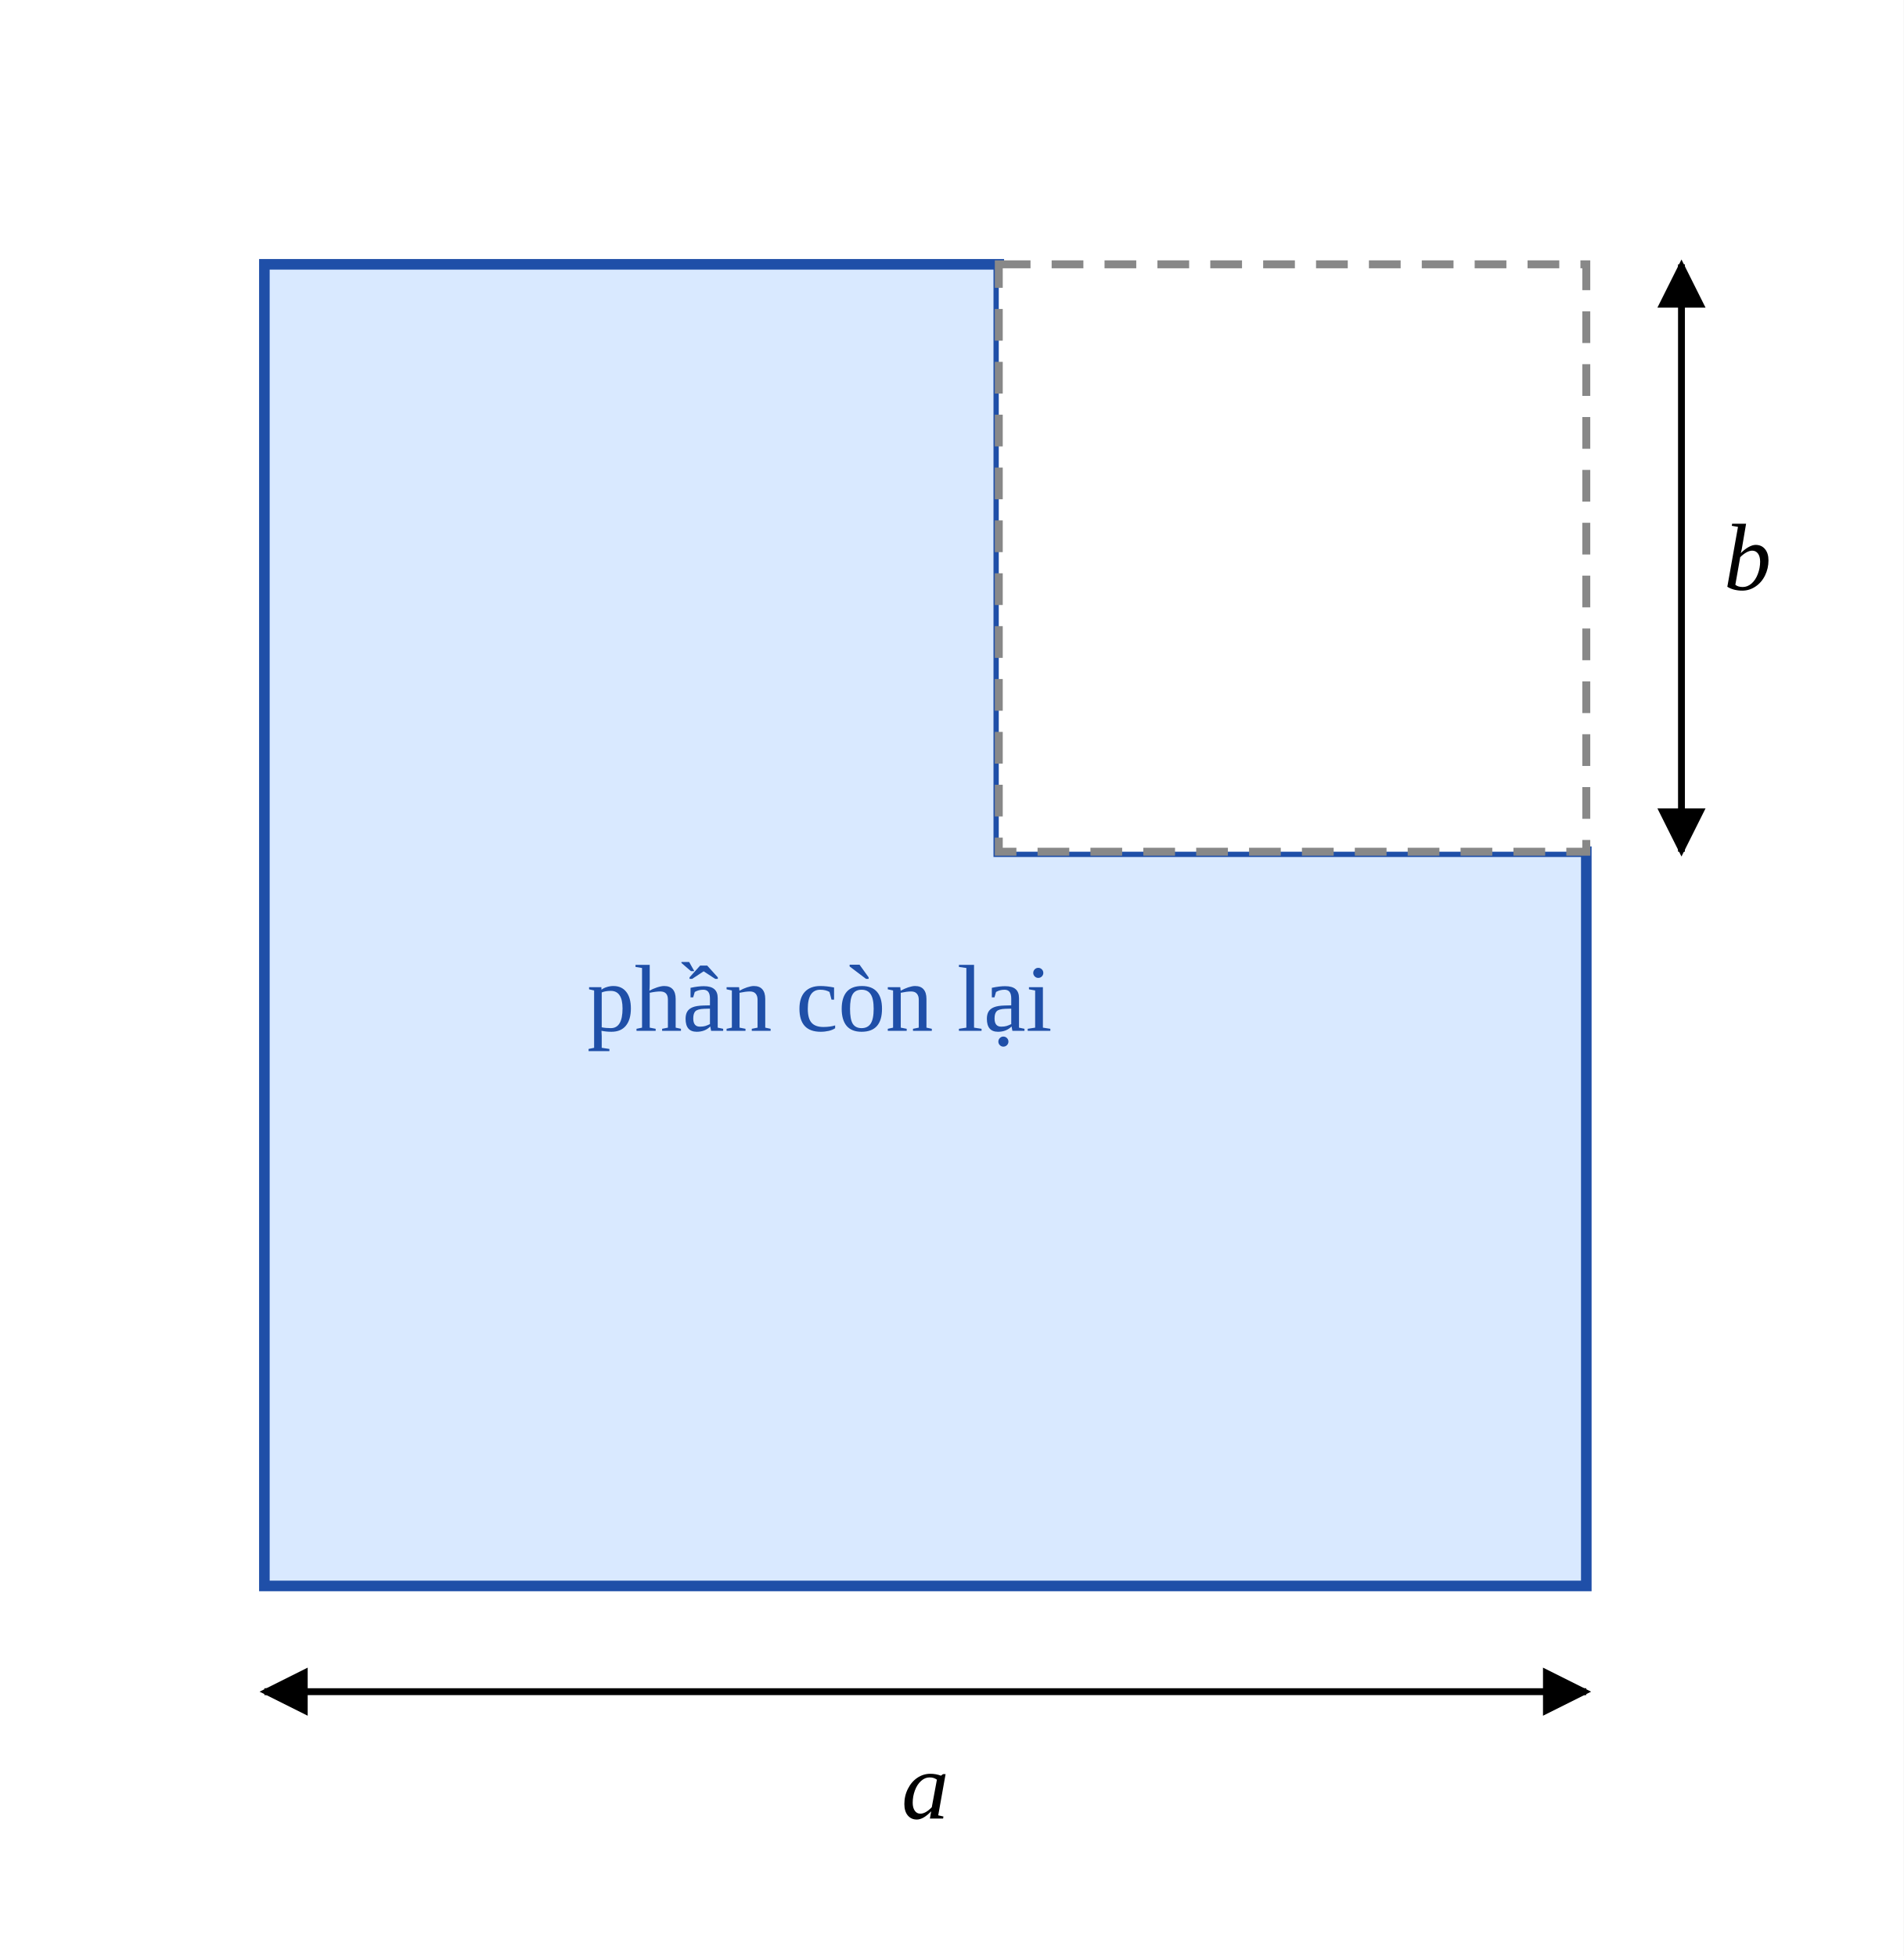
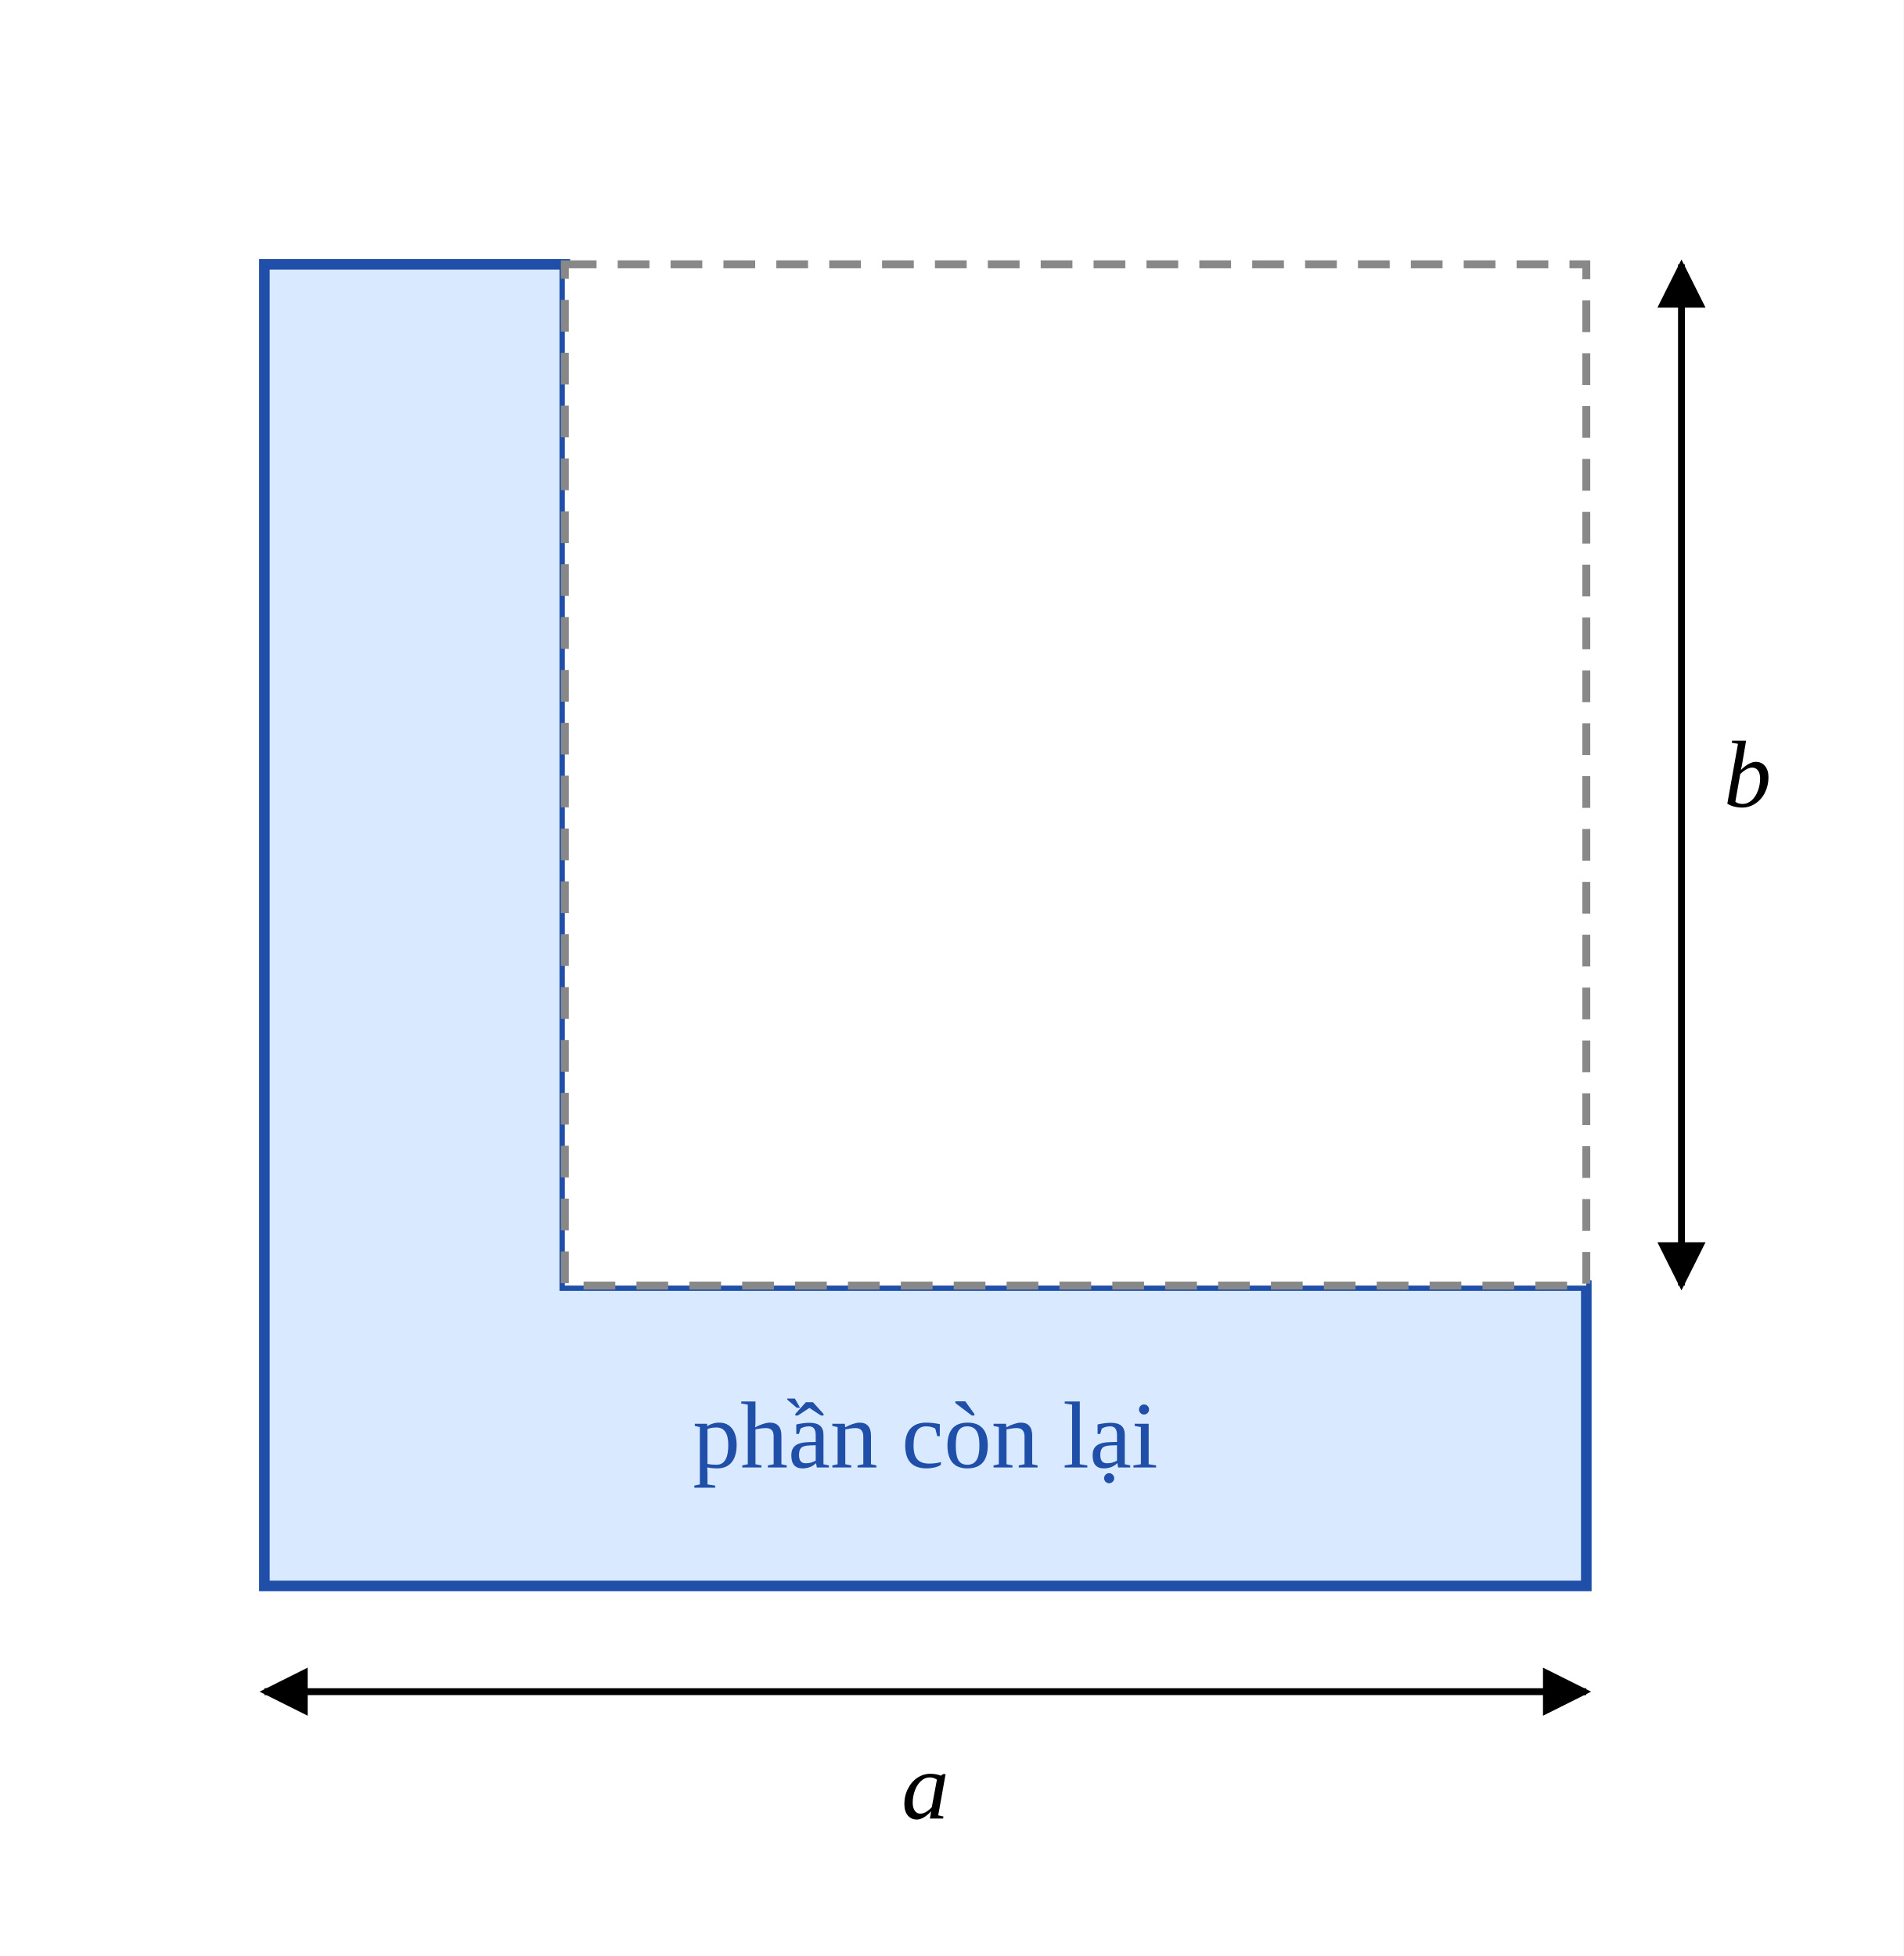
<svg xmlns="http://www.w3.org/2000/svg" viewBox="0 0 360 370" font-family="Times New Roman" font-size="18">
  <defs>
    <marker id="m2" viewBox="0 0 10 10" refX="9" refY="5" markerWidth="7" markerHeight="7" orient="auto-start-reverse">
      <path d="M0,0 L10,5 L0,10 z" fill="#000" />
    </marker>
  </defs>
  <rect width="360" height="370" fill="#fff" />
-   <path d="M50,50 L188.889,50 L188.889,161.111 L300,161.111 L300,300 L50,300 Z" fill="#cfe3ff" fill-opacity="0.8" stroke="#1f4fa8" stroke-width="2" />
-   <rect x="188.889" y="50" width="111.111" height="111.111" fill="#fff" stroke="#888" stroke-width="1.5" stroke-dasharray="6,4" />
+   <path d="M50,50 L106.818,50 L106.818,243.182 L300,243.182 L300,300 L50,300 Z" fill="#cfe3ff" fill-opacity="0.8" stroke="#1f4fa8" stroke-width="2" />
+   <rect x="106.818" y="50" width="193.182" height="193.182" fill="#fff" stroke="#888" stroke-width="1.5" stroke-dasharray="6,4" />
  <line x1="50" y1="320" x2="300" y2="320" stroke="#000" stroke-width="1.3" marker-start="url(#m2)" marker-end="url(#m2)" />
  <text x="175" y="344" text-anchor="middle" font-style="italic">a</text>
-   <line x1="318" y1="50" x2="318" y2="161.111" stroke="#000" stroke-width="1.3" marker-start="url(#m2)" marker-end="url(#m2)" />
-   <text x="326" y="111.556" font-style="italic">b</text>
-   <text x="155" y="195" text-anchor="middle" fill="#1f4fa8">phần còn lại</text>
+   <line x1="318" y1="50" x2="318" y2="243.182" stroke="#000" stroke-width="1.3" marker-start="url(#m2)" marker-end="url(#m2)" />
+   <text x="326" y="152.591" font-style="italic">b</text>
+   <text x="175" y="277.591" text-anchor="middle" fill="#1f4fa8">phần còn lại</text>
</svg>
